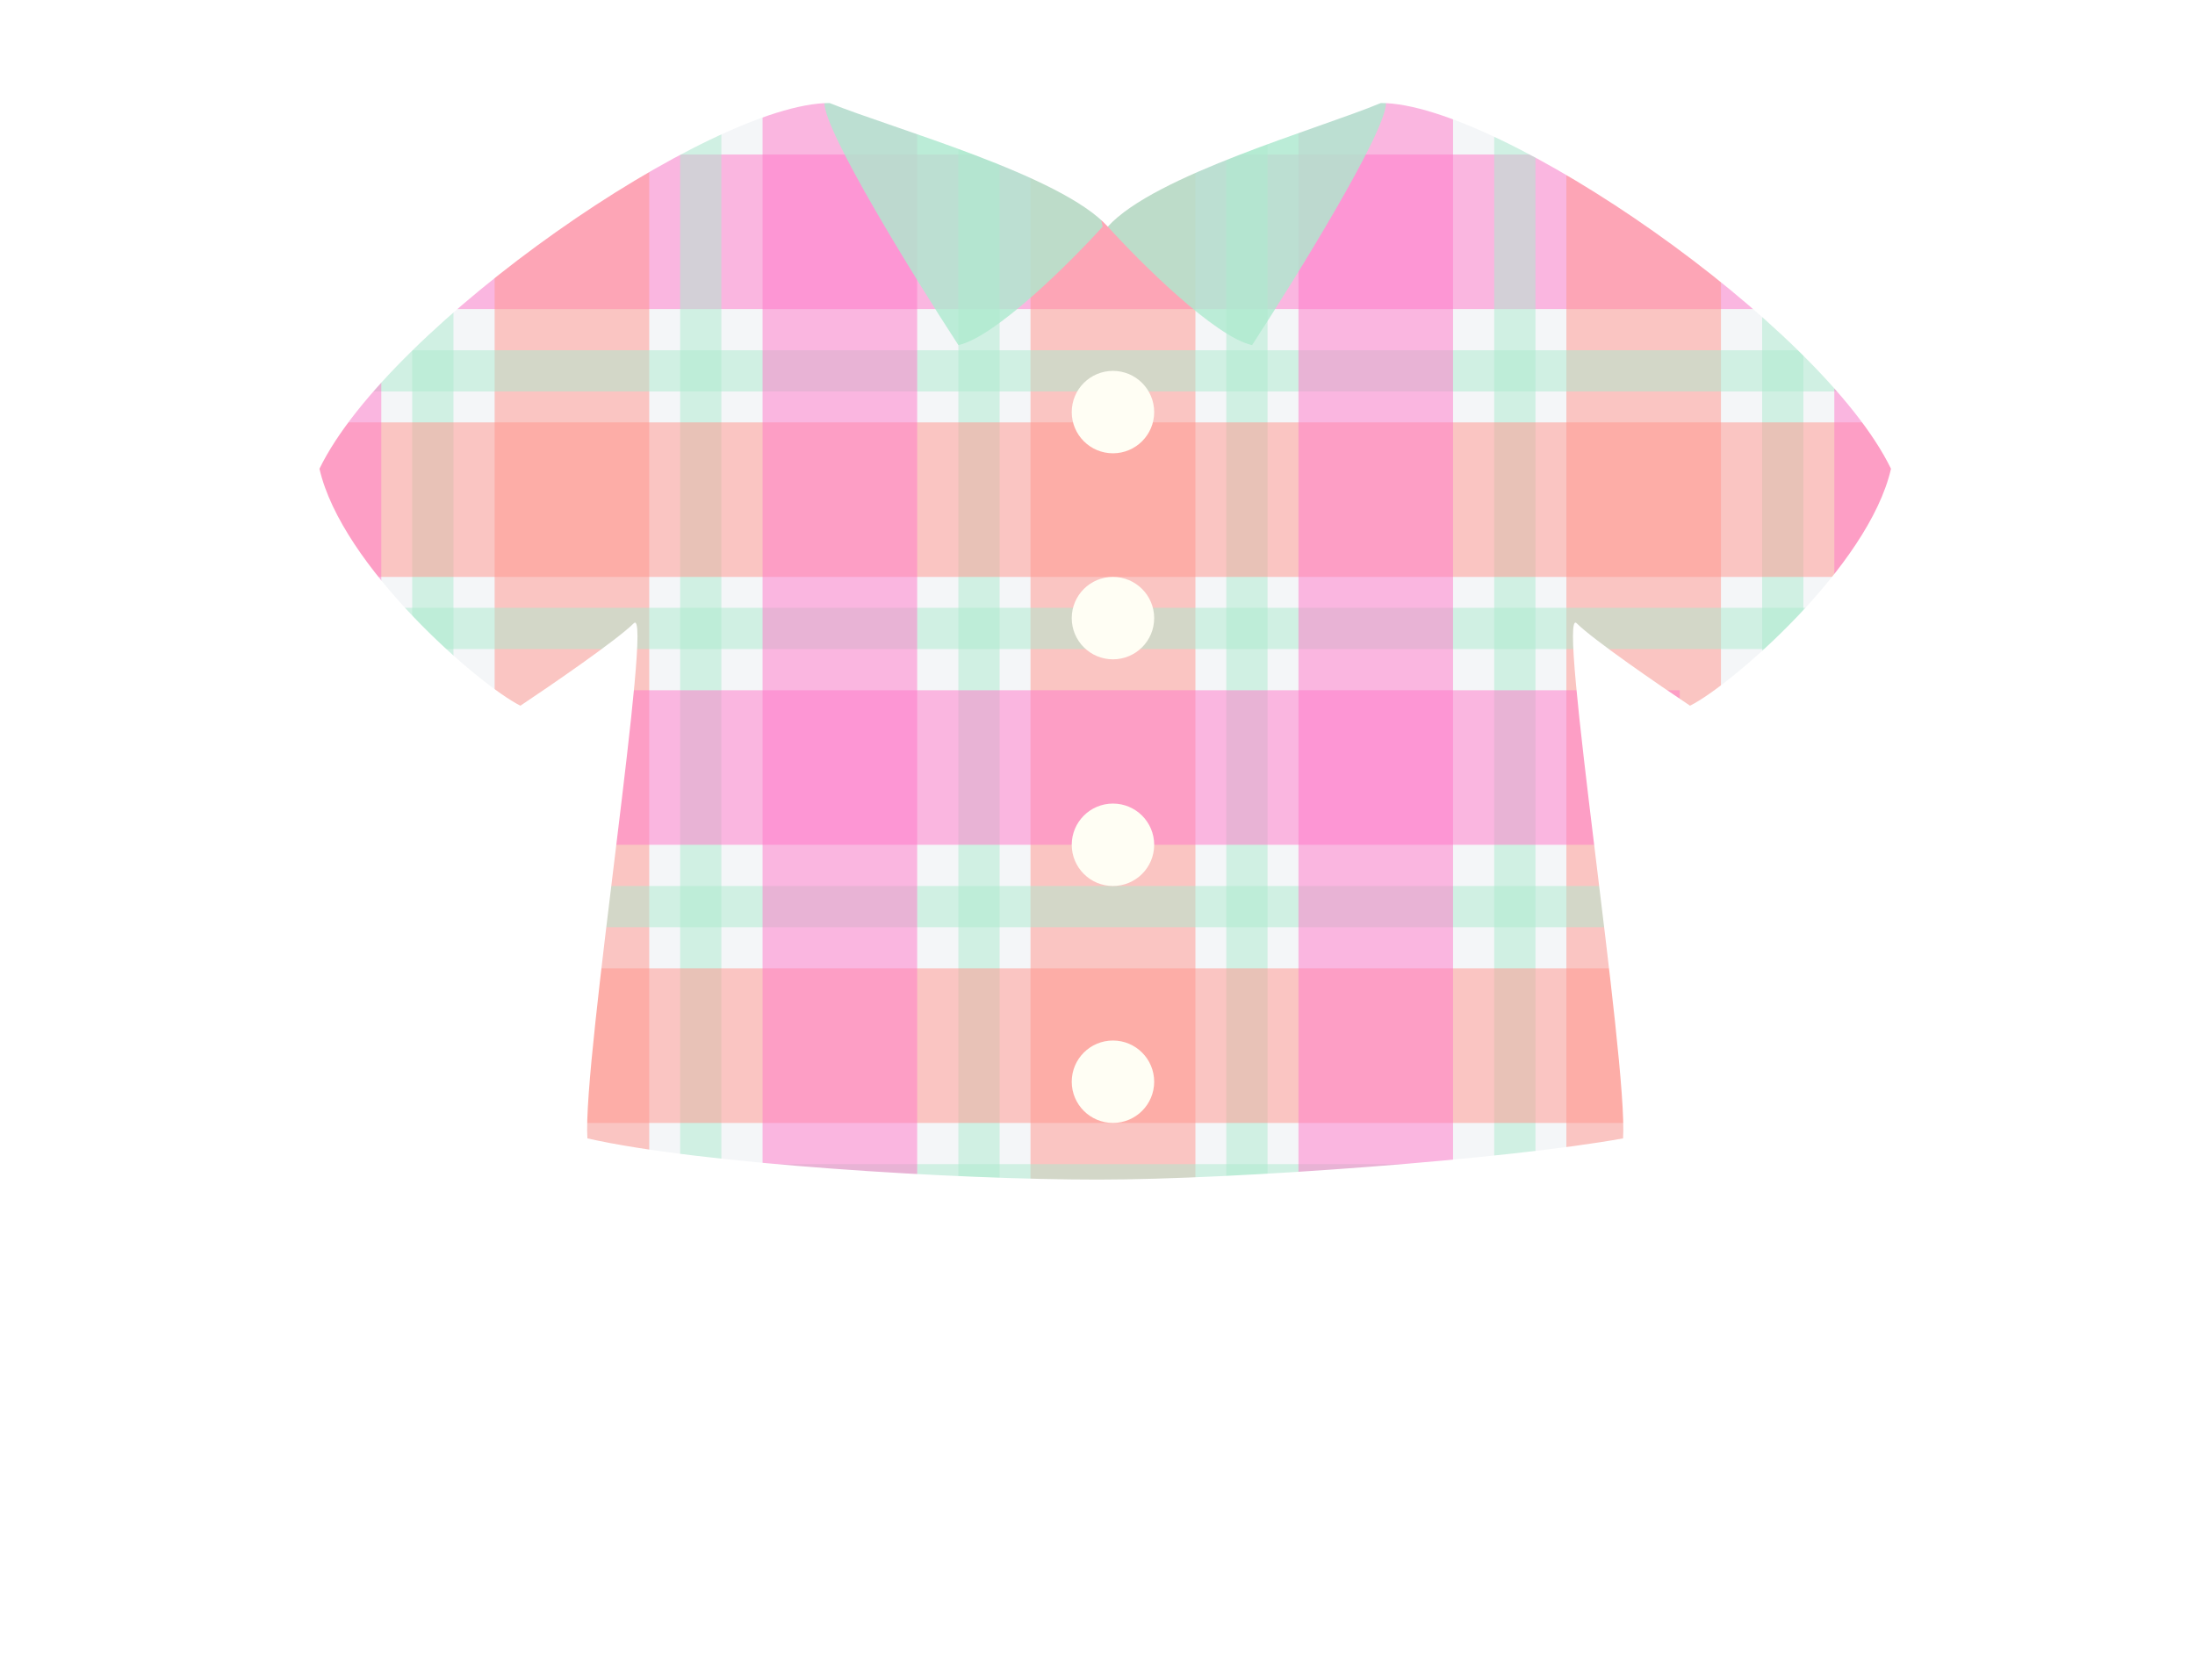
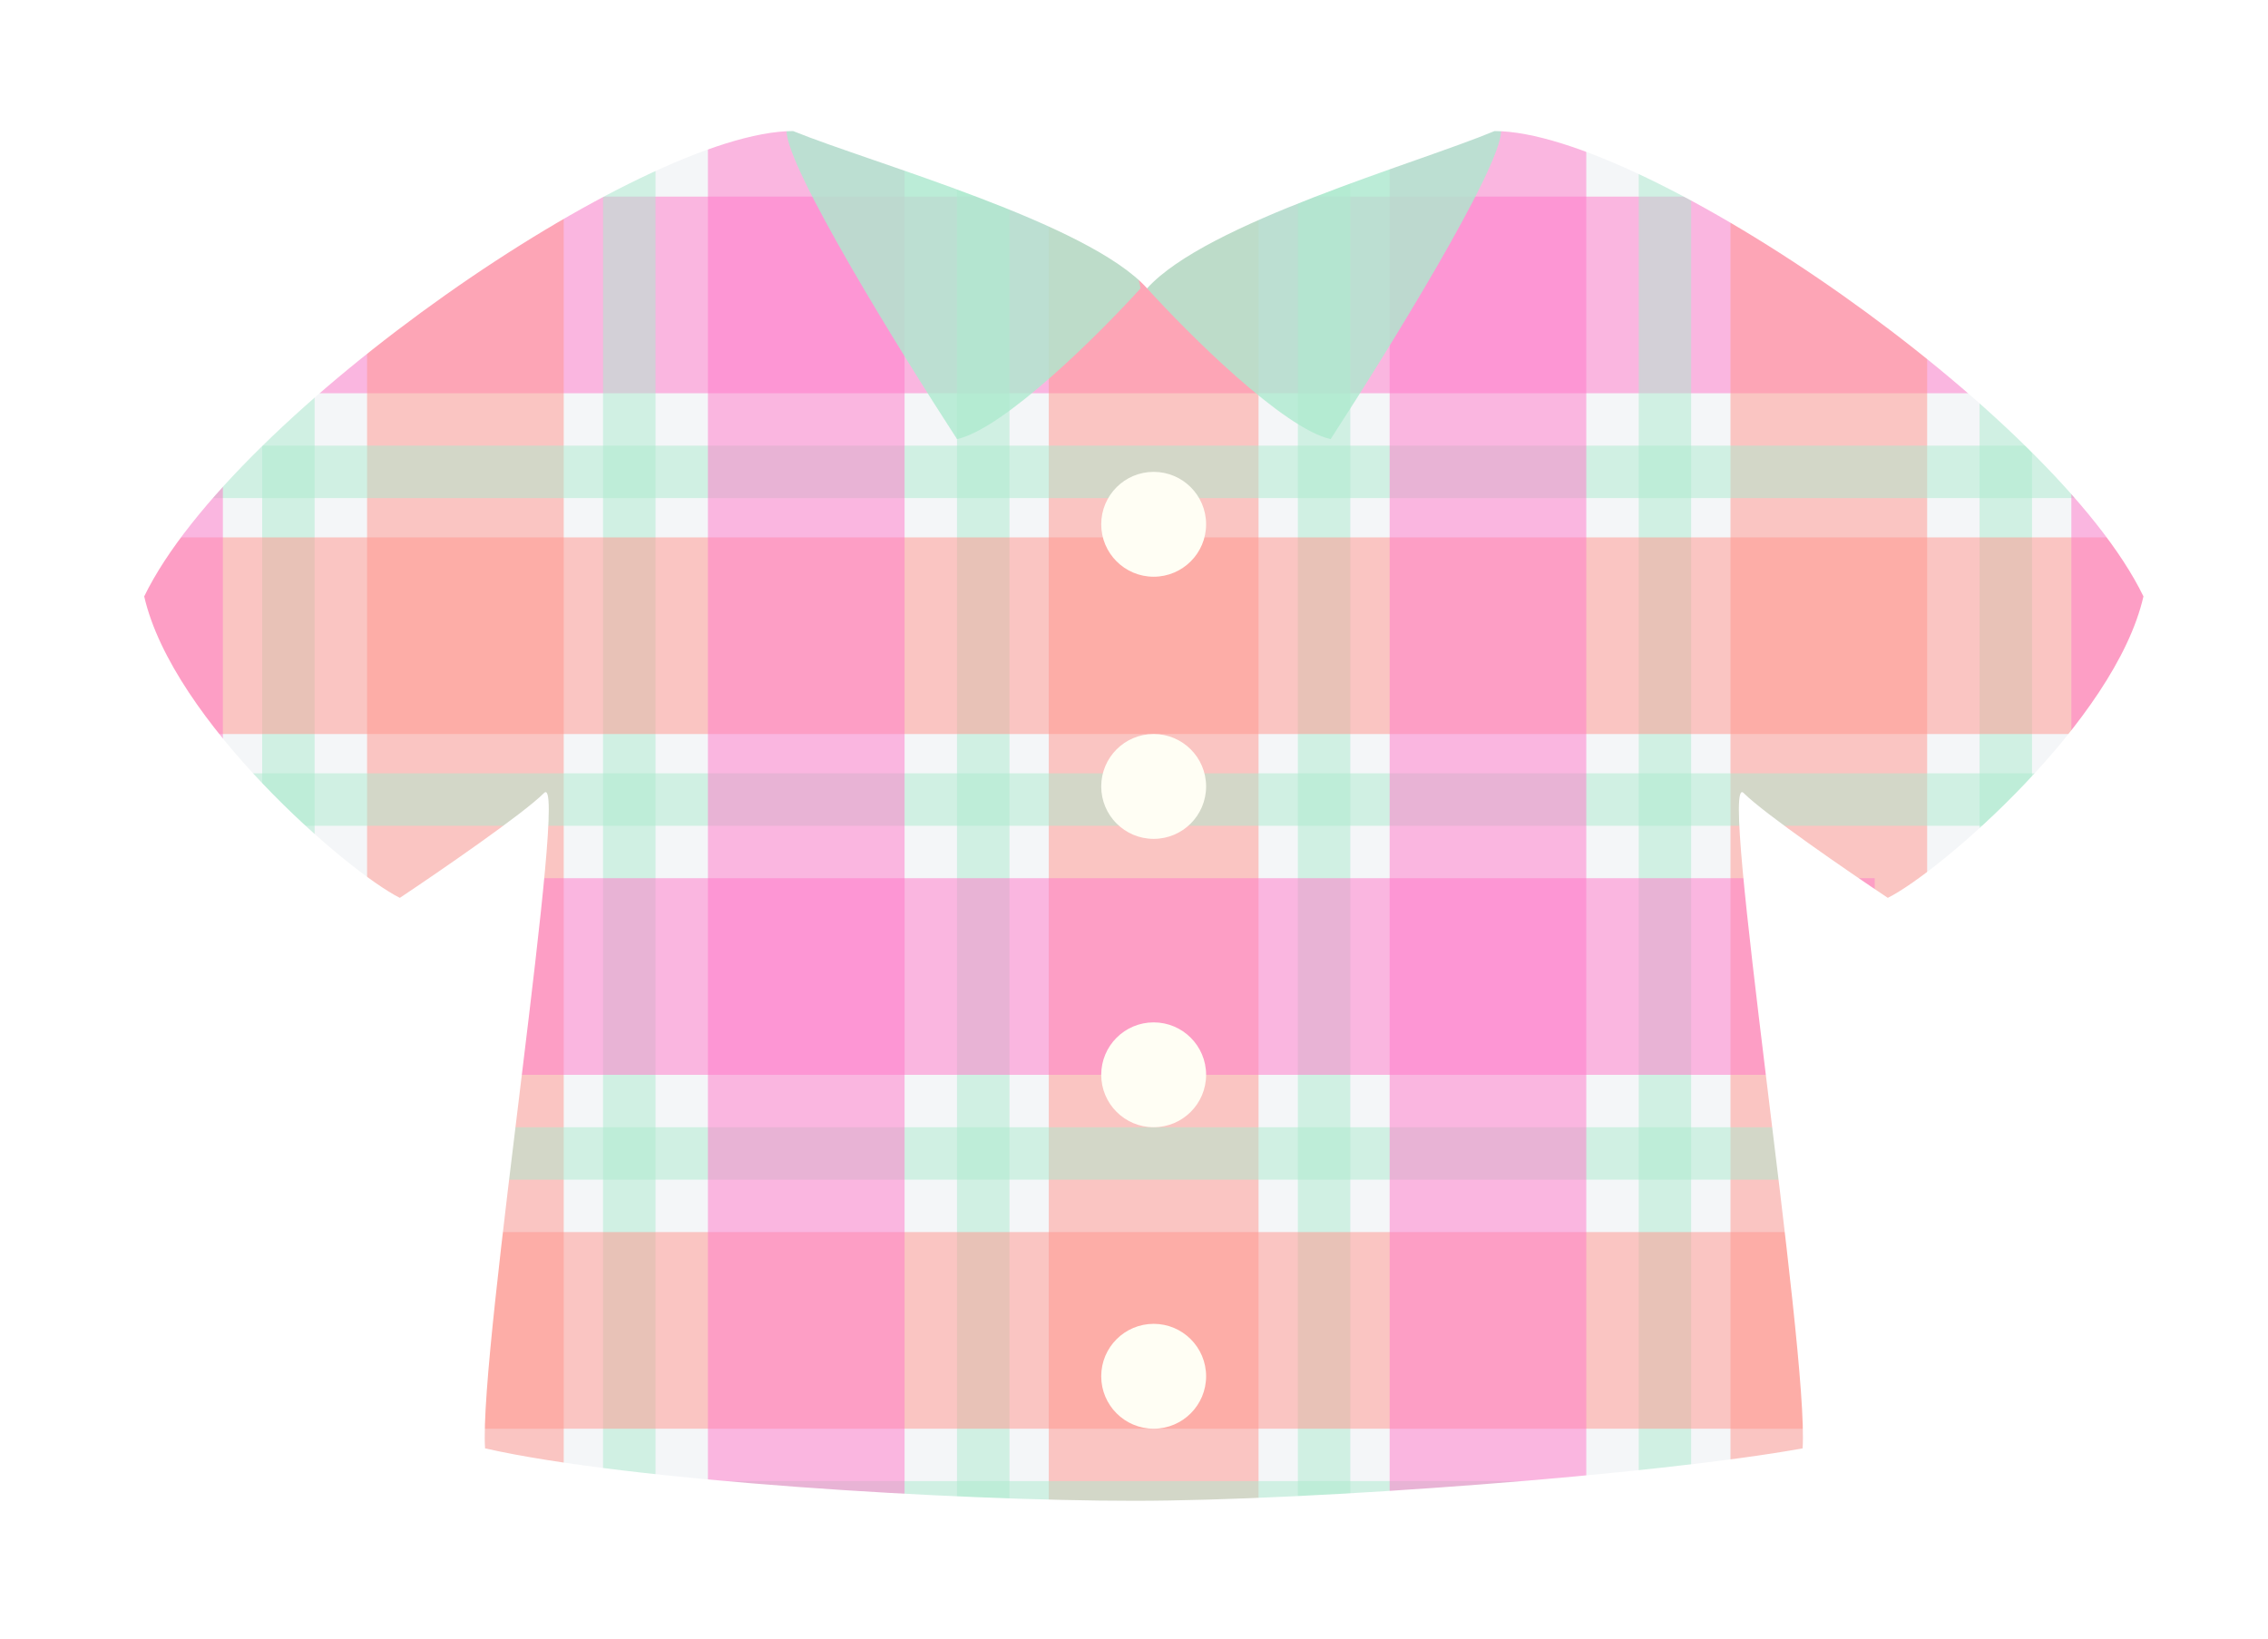
- <svg xmlns="http://www.w3.org/2000/svg" width="213" height="163" viewBox="0 0 213 163" fill="none">
+ <svg xmlns="http://www.w3.org/2000/svg" width="173" height="125" viewBox="0 0 173 125" fill="none">
  <mask id="mask0" style="mask-type:alpha" maskUnits="userSpaceOnUse" x="31" y="10" width="153" height="105">
    <path d="M31 45.5C37.8 31.5 69 10 80.5 10C86.667 12.5 103 17 107.5 22C112 17 128 12.5 134 10C145.5 10 176.7 31.5 183.5 45.5C181.333 55 168 66.5 164 68.5C161 66.5 154.6 62.1 153 60.5C151 58.5 158 103 157.5 110.5C146.5 112.5 120.1 114.5 106.5 114.5C92.9 114.5 68 113 57 110.5C56.5 103 63.5 58.5 61.5 60.5C59.9 62.1 53.5 66.5 50.5 68.5C46.5 66.5 33.167 55 31 45.5Z" fill="black" />
  </mask>
-   <g mask="url(#mask0)">
-     <rect width="213" height="163" fill="#F4F6F8" />
+   <g mask="url(#mask0)" transform="translate(-20)">
+     <rect x="20" width="173" height="125" fill="#F4F6F8" />
    <rect x="175" y="15" width="15" height="137" transform="rotate(90 175 15)" fill="#FF78C9" fill-opacity="0.51" />
    <rect x="100" y="16" width="16" height="101" fill="#FF958E" fill-opacity="0.51" />
    <rect x="152" y="16" width="15" height="101" fill="#FF958E" fill-opacity="0.51" />
    <rect x="48" y="16" width="15" height="101" fill="#FF958E" fill-opacity="0.51" />
    <rect x="93" y="12" width="4" height="105" fill="#ACEACE" fill-opacity="0.5" />
    <rect x="180" y="34" width="4" height="149" transform="rotate(90 180 34)" fill="#ACEACE" fill-opacity="0.5" />
    <rect x="180" y="59" width="4" height="149" transform="rotate(90 180 59)" fill="#ACEACE" fill-opacity="0.5" />
    <rect x="159" y="86" width="4" height="105" transform="rotate(90 159 86)" fill="#ACEACE" fill-opacity="0.5" />
    <rect x="147" y="113" width="4" height="88" transform="rotate(90 147 113)" fill="#ACEACE" fill-opacity="0.5" />
    <rect x="66" y="12" width="4" height="105" fill="#ACEACE" fill-opacity="0.5" />
    <rect x="40" y="12" width="4" height="57" fill="#ACEACE" fill-opacity="0.5" />
    <rect x="119" y="12" width="4" height="105" fill="#ACEACE" fill-opacity="0.5" />
    <rect x="145" y="12" width="4" height="105" fill="#ACEACE" fill-opacity="0.5" />
    <rect x="171" y="12" width="4" height="61" fill="#ACEACE" fill-opacity="0.5" />
    <rect x="29" y="56" width="15" height="157" transform="rotate(-90 29 56)" fill="#FF958E" fill-opacity="0.51" />
    <rect x="29" y="109" width="15" height="157" transform="rotate(-90 29 109)" fill="#FF958E" fill-opacity="0.51" />
    <rect x="74" y="7" width="15" height="110" fill="#FF78C9" fill-opacity="0.51" />
    <rect x="163" y="67" width="15" height="110" transform="rotate(90 163 67)" fill="#FF78C9" fill-opacity="0.51" />
    <rect x="22" y="7" width="15" height="110" fill="#FF78C9" fill-opacity="0.51" />
    <rect x="126" y="7" width="15" height="110" fill="#FF78C9" fill-opacity="0.51" />
    <rect x="178" y="7" width="15" height="110" fill="#FF78C9" fill-opacity="0.51" />
    <circle cx="108" cy="40" r="4" fill="#FFFEF4" />
    <circle cx="108" cy="60" r="4" fill="#FFFEF4" />
    <circle cx="108" cy="82" r="4" fill="#FFFEF4" />
    <circle cx="108" cy="105" r="4" fill="#FFFEF4" />
    <path d="M121.5 33.5C117.9 32.7 110.667 25.5 107.5 22C108.7 14 132 7 134.5 10C134.5 12.8 125.833 26.833 121.5 33.5Z" fill="#ACEACE" fill-opacity="0.8" />
    <path d="M93 33.5C96.6 32.7 103.833 25.5 107 22C105.8 14 82.5 7 80 10C80 12.8 88.667 26.833 93 33.5Z" fill="#ACEACE" fill-opacity="0.8" />
  </g>
</svg>
